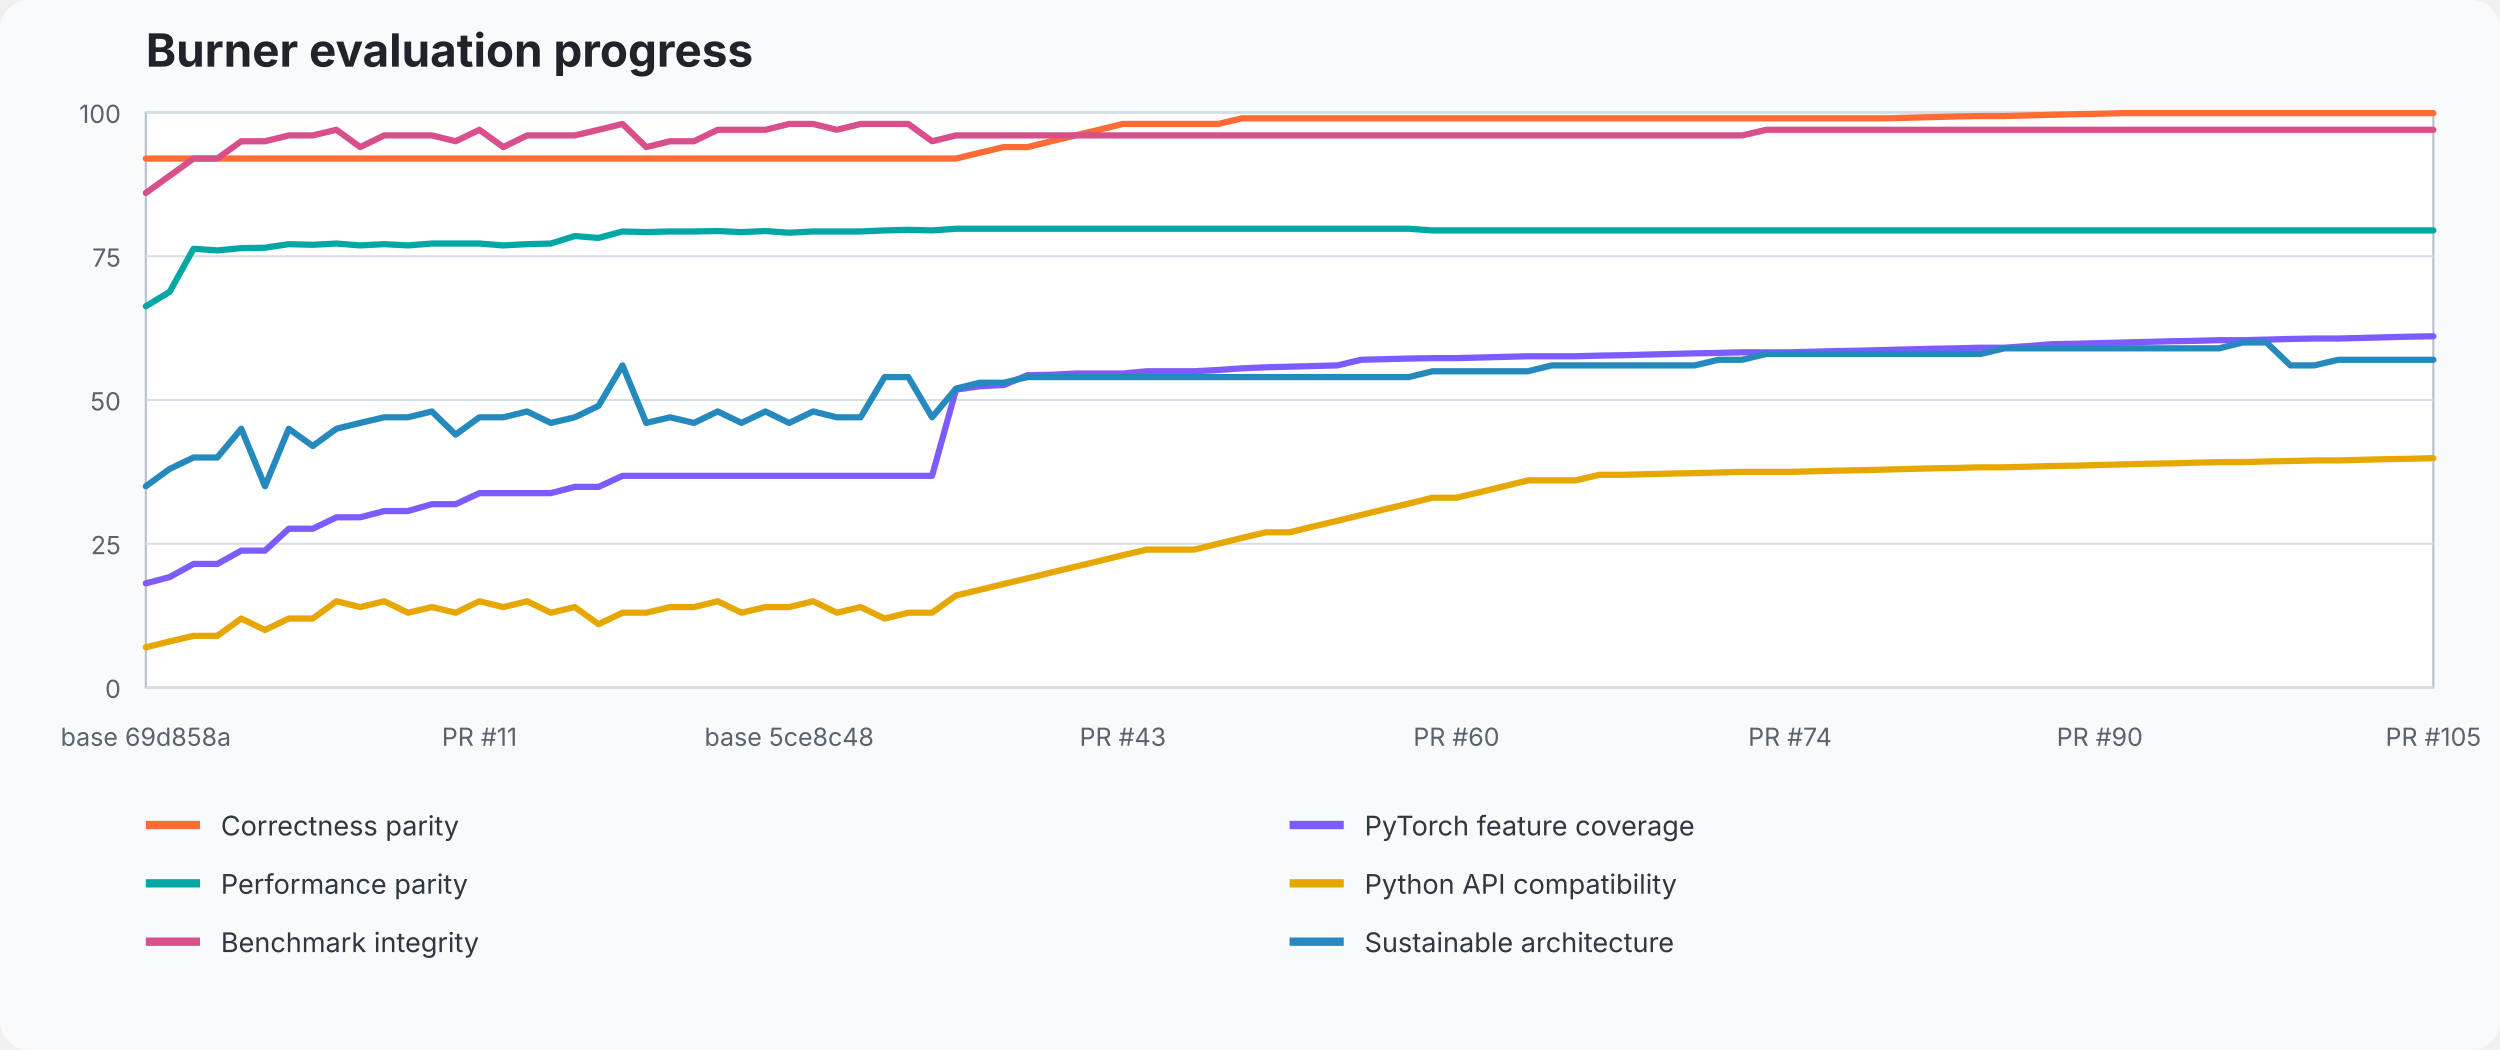
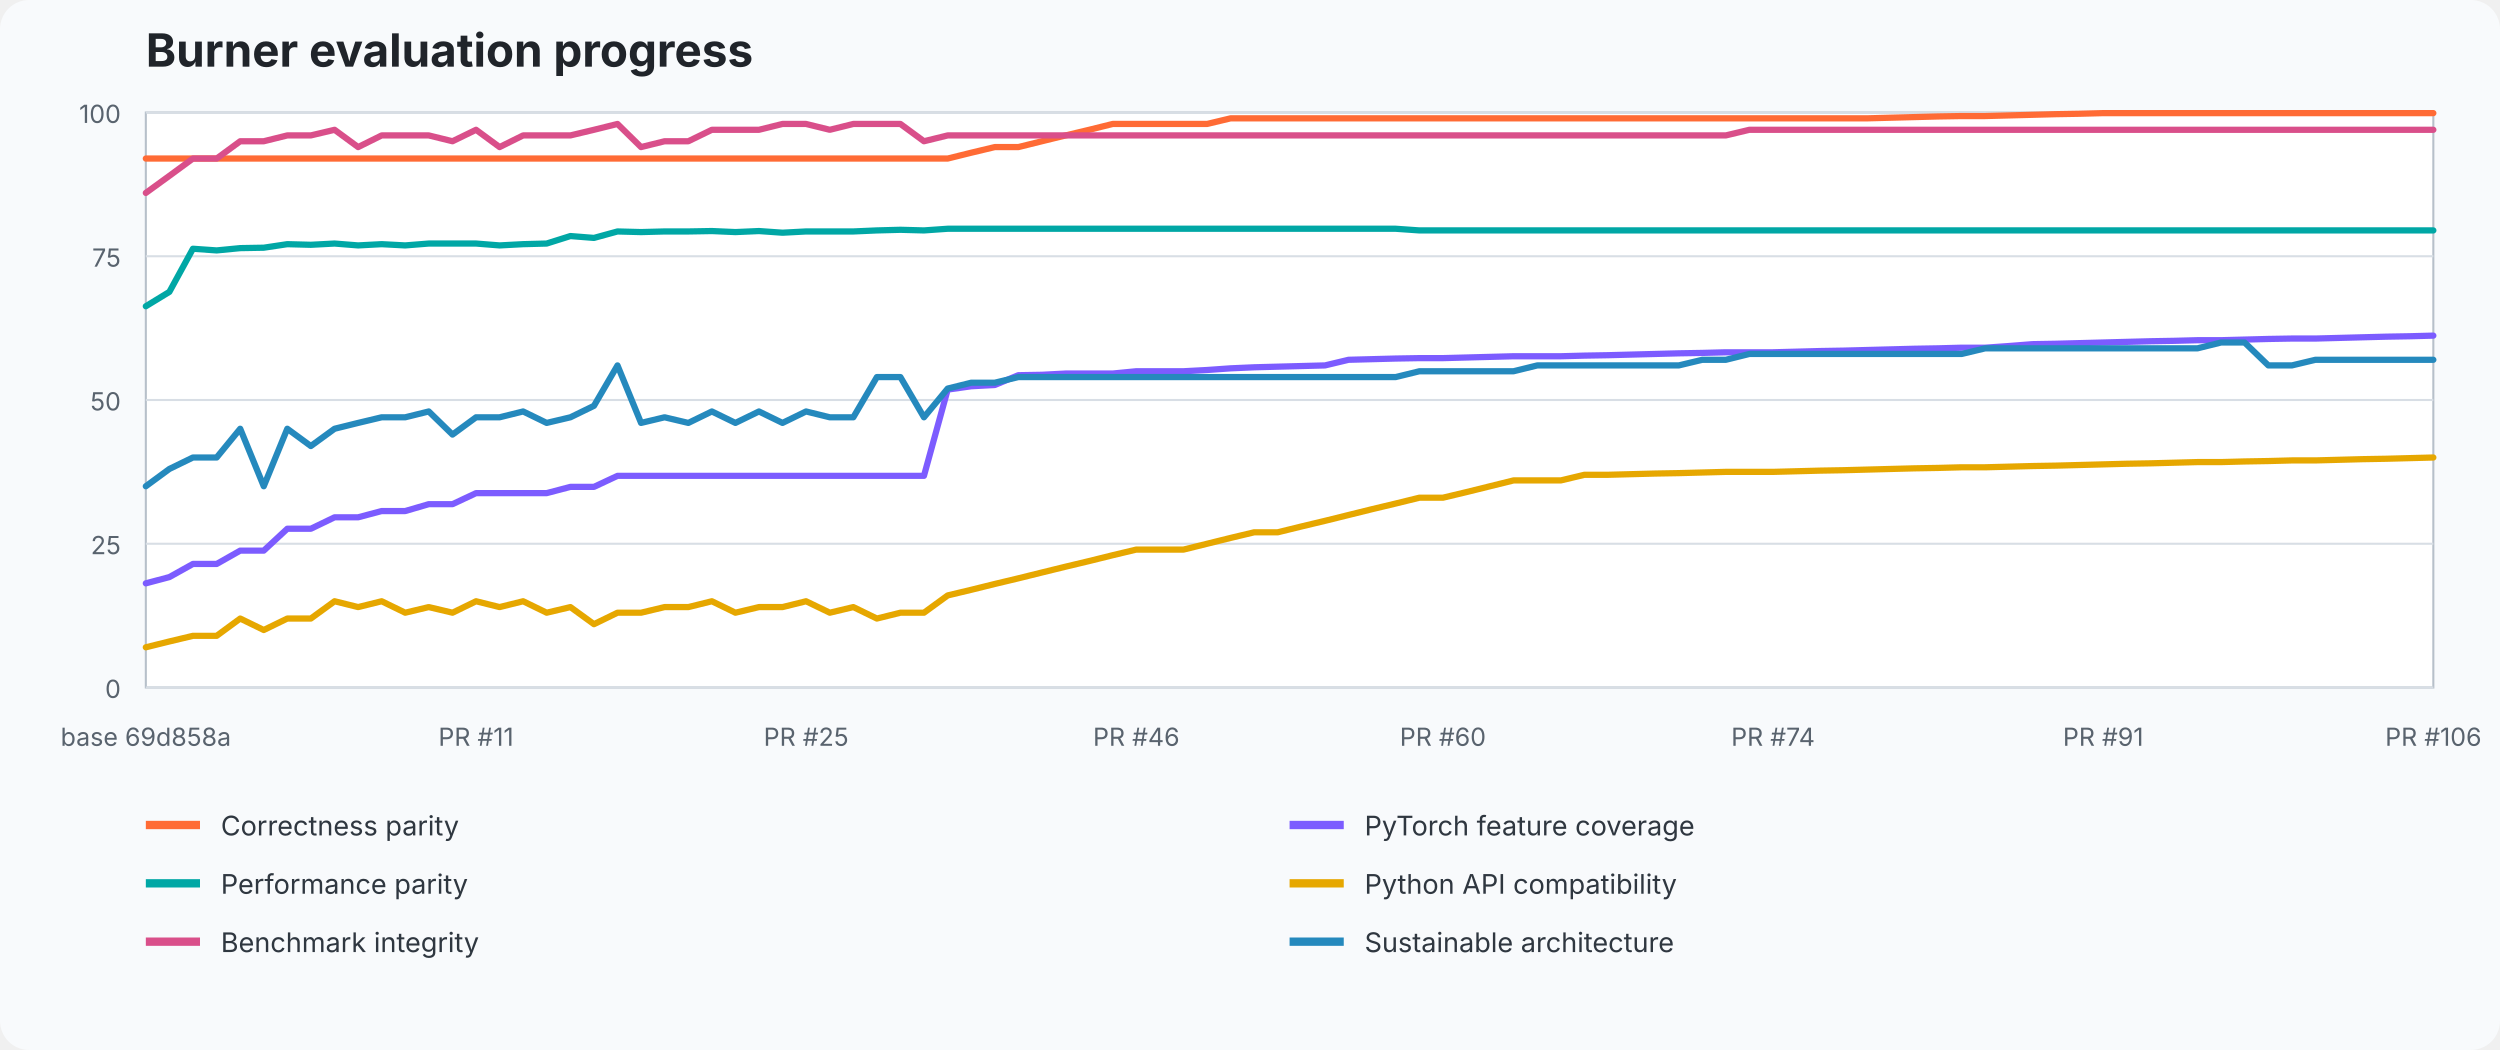
<svg xmlns="http://www.w3.org/2000/svg" width="1200" height="504" viewBox="0 0 1200 504" role="img" aria-labelledby="title desc">
  <style>text{font-family:ui-sans-serif,system-ui,-apple-system,BlinkMacSystemFont,"Segoe UI",sans-serif}.title{font-size:22px;font-weight:700;fill:#20242a}.axis{font-size:12px;fill:#59636e}.legend{font-size:13px;fill:#2f3740}.grid{stroke:#d8dee5;stroke-width:1}.plot{fill:#fff;stroke:#b7c0ca}</style>
  <rect width="100%" height="100%" fill="#f8fafc" rx="14" />
  <text x="70" y="32" class="title">Burner evaluation progress</text>
  <rect x="70" y="54" width="1098" height="276" class="plot" />
  <line x1="70" y1="330" x2="1168" y2="330" class="grid" />
  <text x="58" y="335" text-anchor="end" class="axis">0</text>
  <line x1="70" y1="261" x2="1168" y2="261" class="grid" />
  <text x="58" y="266" text-anchor="end" class="axis">25</text>
  <line x1="70" y1="192" x2="1168" y2="192" class="grid" />
  <text x="58" y="197" text-anchor="end" class="axis">50</text>
  <line x1="70" y1="123" x2="1168" y2="123" class="grid" />
  <text x="58" y="128" text-anchor="end" class="axis">75</text>
  <line x1="70" y1="54" x2="1168" y2="54" class="grid" />
  <text x="58" y="59" text-anchor="end" class="axis">100</text>
-   <polyline points="70.0,76.1 81.4,76.1 92.9,76.1 104.3,76.1 115.8,76.1 127.2,76.1 138.6,76.1 150.1,76.1 161.5,76.1 172.9,76.1 184.4,76.1 195.8,76.1 207.3,76.1 218.7,76.1 230.1,76.1 241.6,76.1 253.0,76.1 264.4,76.1 275.9,76.1 287.3,76.1 298.8,76.1 310.2,76.1 321.6,76.1 333.1,76.1 344.5,76.1 355.9,76.1 367.4,76.1 378.8,76.1 390.3,76.1 401.7,76.1 413.1,76.1 424.6,76.1 436.0,76.1 447.4,76.1 458.9,76.1 470.3,73.3 481.8,70.6 493.2,70.6 504.6,67.8 516.1,65.0 527.5,62.3 538.9,59.5 550.4,59.5 561.8,59.5 573.3,59.5 584.7,59.5 596.1,56.8 607.6,56.8 619.0,56.8 630.4,56.8 641.9,56.8 653.3,56.8 664.8,56.8 676.2,56.8 687.6,56.8 699.1,56.8 710.5,56.8 721.9,56.8 733.4,56.8 744.8,56.8 756.3,56.8 767.7,56.8 779.1,56.8 790.6,56.8 802.0,56.8 813.4,56.8 824.9,56.8 836.3,56.8 847.8,56.8 859.2,56.8 870.6,56.8 882.1,56.8 893.5,56.8 904.9,56.8 916.4,56.5 927.8,56.2 939.3,55.9 950.7,55.7 962.1,55.7 973.6,55.4 985.0,55.1 996.4,54.8 1007.9,54.6 1019.3,54.3 1030.8,54.3 1042.2,54.3 1053.6,54.3 1065.1,54.3 1076.5,54.3 1087.9,54.3 1099.4,54.3 1110.8,54.3 1122.3,54.3 1133.7,54.3 1145.1,54.3 1156.6,54.3 1168.0,54.3" fill="none" stroke="#ff6b35" stroke-width="3" stroke-linejoin="round" stroke-linecap="round" />
-   <polyline points="70.0,280.0 81.4,277.0 92.9,270.7 104.3,270.7 115.8,264.3 127.2,264.3 138.6,253.8 150.1,253.8 161.5,248.3 172.9,248.3 184.4,245.3 195.8,245.3 207.3,242.0 218.7,242.0 230.1,236.7 241.6,236.7 253.0,236.7 264.4,236.7 275.9,233.7 287.3,233.7 298.8,228.4 310.2,228.4 321.6,228.4 333.1,228.4 344.5,228.4 355.9,228.4 367.4,228.4 378.8,228.4 390.3,228.4 401.7,228.4 413.1,228.4 424.6,228.4 436.0,228.4 447.4,228.4 458.9,187.0 470.3,185.4 481.8,184.8 493.2,180.1 504.6,179.9 516.1,179.3 527.5,179.3 538.9,179.3 550.4,178.2 561.8,178.2 573.3,178.2 584.7,177.6 596.1,176.8 607.6,176.3 619.0,176.0 630.4,175.7 641.9,175.4 653.3,172.7 664.8,172.4 676.2,172.1 687.6,171.9 699.1,171.9 710.5,171.6 721.9,171.3 733.4,171.0 744.8,171.0 756.3,171.0 767.7,170.7 779.1,170.5 790.6,170.2 802.0,169.9 813.4,169.6 824.9,169.4 836.3,169.1 847.8,169.1 859.2,169.1 870.6,168.8 882.1,168.5 893.5,168.3 904.9,168.0 916.4,167.7 927.8,167.4 939.3,167.2 950.7,166.9 962.1,166.9 973.6,166.1 985.0,165.2 996.4,165.0 1007.9,164.7 1019.3,164.4 1030.8,164.1 1042.2,163.8 1053.6,163.6 1065.1,163.3 1076.5,163.3 1087.9,163.0 1099.4,162.7 1110.8,162.5 1122.3,162.5 1133.7,162.2 1145.1,161.9 1156.6,161.6 1168.0,161.4" fill="none" stroke="#7c5cff" stroke-width="3" stroke-linejoin="round" stroke-linecap="round" />
-   <polyline points="70.0,147.0 81.4,140.1 92.9,119.4 104.3,120.2 115.8,119.1 127.2,118.9 138.6,117.2 150.1,117.5 161.5,116.9 172.9,117.8 184.4,117.2 195.8,117.8 207.3,116.9 218.7,116.9 230.1,116.9 241.6,117.8 253.0,117.2 264.4,116.9 275.9,113.3 287.3,114.2 298.8,111.1 310.2,111.4 321.6,111.1 333.1,111.1 344.5,110.9 355.9,111.4 367.4,110.9 378.8,111.7 390.3,111.1 401.7,111.1 413.1,111.1 424.6,110.6 436.0,110.3 447.4,110.6 458.9,109.8 470.3,109.8 481.8,109.8 493.2,109.8 504.6,109.8 516.1,109.8 527.5,109.8 538.9,109.8 550.4,109.8 561.8,109.8 573.3,109.8 584.7,109.8 596.1,109.8 607.6,109.8 619.0,109.8 630.4,109.8 641.9,109.8 653.3,109.8 664.8,109.8 676.2,109.8 687.6,110.6 699.1,110.6 710.5,110.6 721.9,110.6 733.4,110.6 744.8,110.6 756.3,110.6 767.7,110.6 779.1,110.6 790.6,110.6 802.0,110.6 813.4,110.6 824.9,110.6 836.3,110.6 847.8,110.6 859.2,110.6 870.6,110.6 882.1,110.6 893.5,110.6 904.9,110.6 916.4,110.6 927.8,110.6 939.3,110.6 950.7,110.6 962.1,110.6 973.6,110.6 985.0,110.6 996.4,110.6 1007.9,110.6 1019.3,110.6 1030.8,110.6 1042.2,110.6 1053.6,110.6 1065.1,110.6 1076.5,110.6 1087.9,110.6 1099.4,110.6 1110.8,110.6 1122.3,110.6 1133.7,110.6 1145.1,110.6 1156.6,110.6 1168.0,110.6" fill="none" stroke="#00a7a5" stroke-width="3" stroke-linejoin="round" stroke-linecap="round" />
-   <polyline points="70.0,310.7 81.4,307.9 92.9,305.2 104.3,305.2 115.8,296.9 127.2,302.4 138.6,296.9 150.1,296.9 161.5,288.6 172.9,291.4 184.4,288.6 195.8,294.1 207.3,291.4 218.7,294.1 230.1,288.6 241.6,291.4 253.0,288.6 264.4,294.1 275.9,291.4 287.3,299.6 298.8,294.1 310.2,294.1 321.6,291.4 333.1,291.4 344.5,288.6 355.9,294.1 367.4,291.4 378.8,291.4 390.3,288.6 401.7,294.1 413.1,291.4 424.6,296.9 436.0,294.1 447.4,294.1 458.9,285.8 470.3,283.1 481.8,280.3 493.2,277.6 504.6,274.8 516.1,272.0 527.5,269.3 538.9,266.5 550.4,263.8 561.8,263.8 573.3,263.8 584.7,261.0 596.1,258.2 607.6,255.5 619.0,255.5 630.4,252.7 641.9,250.0 653.3,247.2 664.8,244.4 676.2,241.7 687.6,238.9 699.1,238.9 710.5,236.2 721.9,233.4 733.4,230.6 744.8,230.6 756.3,230.6 767.7,227.9 779.1,227.9 790.6,227.6 802.0,227.3 813.4,227.1 824.9,226.8 836.3,226.5 847.8,226.5 859.2,226.5 870.6,226.2 882.1,225.9 893.5,225.7 904.9,225.4 916.4,225.1 927.8,224.8 939.3,224.6 950.7,224.3 962.1,224.3 973.6,224.0 985.0,223.7 996.4,223.5 1007.9,223.2 1019.3,222.9 1030.8,222.6 1042.2,222.4 1053.6,222.1 1065.1,221.8 1076.5,221.8 1087.9,221.5 1099.4,221.3 1110.8,221.0 1122.3,221.0 1133.7,220.7 1145.1,220.4 1156.6,220.2 1168.0,219.9" fill="none" stroke="#e6a700" stroke-width="3" stroke-linejoin="round" stroke-linecap="round" />
-   <polyline points="70.0,92.6 81.4,84.4 92.9,76.1 104.3,76.1 115.8,67.8 127.2,67.8 138.6,65.0 150.1,65.0 161.5,62.3 172.9,70.6 184.4,65.0 195.8,65.0 207.3,65.0 218.7,67.8 230.1,62.3 241.6,70.6 253.0,65.0 264.4,65.0 275.9,65.0 287.3,62.3 298.8,59.5 310.2,70.6 321.6,67.8 333.1,67.8 344.5,62.3 355.9,62.3 367.4,62.3 378.8,59.5 390.3,59.5 401.7,62.3 413.1,59.5 424.6,59.5 436.0,59.5 447.4,67.8 458.9,65.0 470.3,65.0 481.8,65.0 493.2,65.0 504.6,65.0 516.1,65.0 527.5,65.0 538.9,65.0 550.4,65.0 561.8,65.0 573.3,65.0 584.7,65.0 596.1,65.0 607.6,65.0 619.0,65.0 630.4,65.0 641.9,65.0 653.3,65.0 664.8,65.0 676.2,65.0 687.6,65.0 699.1,65.0 710.5,65.0 721.9,65.0 733.4,65.0 744.8,65.0 756.3,65.0 767.7,65.0 779.1,65.0 790.6,65.0 802.0,65.0 813.4,65.0 824.9,65.0 836.3,65.0 847.8,62.3 859.2,62.3 870.6,62.3 882.1,62.3 893.5,62.3 904.9,62.3 916.4,62.3 927.8,62.3 939.3,62.3 950.7,62.3 962.1,62.3 973.6,62.3 985.0,62.3 996.4,62.3 1007.9,62.3 1019.3,62.3 1030.8,62.3 1042.2,62.3 1053.6,62.3 1065.1,62.3 1076.5,62.3 1087.9,62.3 1099.4,62.3 1110.8,62.3 1122.3,62.3 1133.7,62.3 1145.1,62.3 1156.6,62.3 1168.0,62.3" fill="none" stroke="#d94f8a" stroke-width="3" stroke-linejoin="round" stroke-linecap="round" />
-   <polyline points="70.0,233.4 81.4,225.1 92.9,219.6 104.3,219.6 115.8,205.8 127.2,233.4 138.6,205.8 150.1,214.1 161.5,205.8 172.9,203.0 184.4,200.3 195.8,200.3 207.3,197.5 218.7,208.6 230.1,200.3 241.6,200.3 253.0,197.5 264.4,203.0 275.9,200.3 287.3,194.8 298.8,175.4 310.2,203.0 321.6,200.3 333.1,203.0 344.5,197.5 355.9,203.0 367.4,197.5 378.8,203.0 390.3,197.5 401.7,200.3 413.1,200.3 424.6,181.0 436.0,181.0 447.4,200.3 458.9,186.5 470.3,183.7 481.8,183.7 493.2,181.0 504.6,181.0 516.1,181.0 527.5,181.0 538.9,181.0 550.4,181.0 561.8,181.0 573.3,181.0 584.7,181.0 596.1,181.0 607.6,181.0 619.0,181.0 630.4,181.0 641.9,181.0 653.3,181.0 664.8,181.0 676.2,181.0 687.6,178.2 699.1,178.2 710.5,178.2 721.9,178.2 733.4,178.2 744.8,175.4 756.3,175.4 767.7,175.4 779.1,175.4 790.6,175.4 802.0,175.4 813.4,175.4 824.9,172.7 836.3,172.7 847.8,169.9 859.2,169.9 870.6,169.9 882.1,169.9 893.5,169.9 904.9,169.9 916.4,169.9 927.8,169.9 939.3,169.9 950.7,169.9 962.1,167.2 973.6,167.2 985.0,167.2 996.4,167.2 1007.9,167.2 1019.3,167.2 1030.8,167.2 1042.2,167.2 1053.6,167.2 1065.1,167.2 1076.5,164.4 1087.9,164.4 1099.4,175.4 1110.8,175.4 1122.3,172.7 1133.7,172.7 1145.1,172.7 1156.6,172.7 1168.0,172.7" fill="none" stroke="#2589bd" stroke-width="3" stroke-linejoin="round" stroke-linecap="round" />
+   <polyline points="70.0,76.1 81.3,76.1 92.6,76.1 104.0,76.1 115.3,76.1 126.6,76.1 137.9,76.1 149.2,76.1 160.6,76.1 171.9,76.1 183.2,76.1 194.5,76.1 205.8,76.1 217.2,76.1 228.5,76.1 239.8,76.1 251.1,76.1 262.4,76.1 273.8,76.1 285.1,76.1 296.4,76.1 307.7,76.1 319.0,76.1 330.4,76.1 341.7,76.1 353.0,76.1 364.3,76.1 375.6,76.1 386.9,76.1 398.3,76.1 409.6,76.1 420.9,76.1 432.2,76.1 443.5,76.1 454.9,76.1 466.2,73.3 477.5,70.6 488.8,70.6 500.1,67.8 511.5,65.0 522.8,62.3 534.1,59.5 545.4,59.5 556.7,59.5 568.1,59.5 579.4,59.5 590.7,56.8 602.0,56.8 613.3,56.8 624.7,56.8 636.0,56.8 647.3,56.8 658.6,56.8 669.9,56.8 681.3,56.8 692.6,56.8 703.9,56.8 715.2,56.8 726.5,56.8 737.9,56.8 749.2,56.8 760.5,56.8 771.8,56.8 783.1,56.8 794.5,56.8 805.8,56.8 817.1,56.8 828.4,56.8 839.7,56.8 851.1,56.8 862.4,56.8 873.7,56.8 885.0,56.8 896.3,56.8 907.6,56.5 919.0,56.2 930.3,55.9 941.6,55.7 952.9,55.7 964.2,55.4 975.6,55.1 986.9,54.8 998.2,54.6 1009.5,54.3 1020.8,54.3 1032.2,54.3 1043.5,54.3 1054.8,54.3 1066.1,54.3 1077.4,54.3 1088.8,54.3 1100.1,54.3 1111.4,54.3 1122.7,54.3 1134.0,54.3 1145.4,54.3 1156.7,54.3 1168.0,54.3" fill="none" stroke="#ff6b35" stroke-width="3" stroke-linejoin="round" stroke-linecap="round" />
+   <polyline points="70.0,280.0 81.3,277.0 92.6,270.7 104.0,270.7 115.3,264.3 126.6,264.3 137.9,253.8 149.2,253.8 160.6,248.3 171.9,248.3 183.2,245.3 194.5,245.3 205.8,242.0 217.2,242.0 228.5,236.7 239.8,236.7 251.1,236.7 262.4,236.7 273.8,233.7 285.1,233.7 296.4,228.4 307.7,228.4 319.0,228.4 330.4,228.4 341.7,228.4 353.0,228.4 364.3,228.4 375.6,228.4 386.9,228.4 398.3,228.4 409.6,228.4 420.9,228.4 432.2,228.4 443.5,228.4 454.9,187.0 466.2,185.4 477.5,184.8 488.8,180.1 500.1,179.9 511.5,179.3 522.8,179.3 534.1,179.3 545.4,178.2 556.7,178.2 568.1,178.2 579.4,177.6 590.7,176.8 602.0,176.3 613.3,176.0 624.7,175.7 636.0,175.4 647.3,172.7 658.6,172.4 669.9,172.1 681.3,171.9 692.6,171.9 703.9,171.6 715.2,171.3 726.5,171.0 737.9,171.0 749.2,171.0 760.5,170.7 771.8,170.5 783.1,170.2 794.5,169.9 805.8,169.6 817.1,169.4 828.4,169.1 839.7,169.1 851.1,169.1 862.4,168.8 873.7,168.5 885.0,168.3 896.3,168.0 907.6,167.7 919.0,167.4 930.3,167.2 941.6,166.9 952.9,166.9 964.2,166.1 975.6,165.2 986.9,165.0 998.2,164.7 1009.5,164.4 1020.8,164.1 1032.2,163.8 1043.5,163.6 1054.8,163.3 1066.1,163.3 1077.4,163.0 1088.8,162.7 1100.1,162.5 1111.4,162.5 1122.7,162.2 1134.0,161.9 1145.4,161.6 1156.7,161.4 1168.0,161.1" fill="none" stroke="#7c5cff" stroke-width="3" stroke-linejoin="round" stroke-linecap="round" />
+   <polyline points="70.0,147.0 81.3,140.1 92.6,119.4 104.0,120.2 115.3,119.1 126.6,118.9 137.9,117.2 149.2,117.5 160.6,116.9 171.9,117.8 183.2,117.2 194.5,117.8 205.8,116.9 217.2,116.9 228.5,116.9 239.8,117.8 251.1,117.2 262.4,116.9 273.8,113.3 285.1,114.2 296.4,111.1 307.7,111.4 319.0,111.1 330.4,111.1 341.7,110.9 353.0,111.4 364.3,110.9 375.6,111.7 386.9,111.1 398.3,111.1 409.6,111.1 420.9,110.6 432.2,110.3 443.5,110.6 454.9,109.8 466.2,109.8 477.5,109.8 488.8,109.8 500.1,109.8 511.5,109.8 522.8,109.8 534.1,109.8 545.4,109.8 556.7,109.8 568.1,109.8 579.4,109.8 590.7,109.8 602.0,109.8 613.3,109.8 624.7,109.8 636.0,109.8 647.3,109.8 658.6,109.8 669.9,109.8 681.3,110.6 692.6,110.6 703.9,110.6 715.2,110.6 726.5,110.6 737.9,110.6 749.2,110.6 760.5,110.6 771.8,110.6 783.1,110.6 794.5,110.6 805.8,110.6 817.1,110.6 828.4,110.6 839.7,110.6 851.1,110.6 862.4,110.6 873.7,110.6 885.0,110.6 896.3,110.6 907.6,110.6 919.0,110.6 930.3,110.6 941.6,110.6 952.9,110.6 964.2,110.6 975.6,110.6 986.9,110.6 998.2,110.6 1009.5,110.6 1020.8,110.6 1032.2,110.6 1043.5,110.6 1054.8,110.6 1066.1,110.6 1077.4,110.6 1088.8,110.6 1100.1,110.6 1111.4,110.6 1122.7,110.6 1134.0,110.6 1145.4,110.6 1156.7,110.6 1168.0,110.6" fill="none" stroke="#00a7a5" stroke-width="3" stroke-linejoin="round" stroke-linecap="round" />
+   <polyline points="70.0,310.7 81.3,307.9 92.6,305.2 104.0,305.2 115.3,296.9 126.6,302.4 137.9,296.9 149.2,296.9 160.6,288.6 171.9,291.4 183.2,288.6 194.5,294.1 205.8,291.4 217.2,294.1 228.5,288.6 239.8,291.4 251.1,288.6 262.4,294.1 273.8,291.4 285.1,299.6 296.4,294.1 307.7,294.1 319.0,291.4 330.4,291.4 341.7,288.6 353.0,294.1 364.3,291.4 375.6,291.4 386.9,288.6 398.3,294.1 409.6,291.4 420.9,296.9 432.2,294.1 443.5,294.1 454.9,285.8 466.2,283.1 477.5,280.3 488.8,277.6 500.1,274.8 511.5,272.0 522.8,269.3 534.1,266.5 545.4,263.8 556.7,263.8 568.1,263.8 579.4,261.0 590.7,258.2 602.0,255.5 613.3,255.5 624.7,252.7 636.0,250.0 647.3,247.2 658.6,244.4 669.9,241.7 681.3,238.9 692.6,238.9 703.9,236.2 715.2,233.4 726.5,230.6 737.9,230.6 749.2,230.6 760.5,227.9 771.8,227.9 783.1,227.6 794.5,227.3 805.8,227.1 817.1,226.8 828.4,226.5 839.7,226.5 851.1,226.5 862.4,226.2 873.7,225.9 885.0,225.7 896.3,225.4 907.6,225.1 919.0,224.8 930.3,224.6 941.6,224.3 952.9,224.3 964.2,224.0 975.6,223.7 986.9,223.5 998.2,223.2 1009.5,222.9 1020.8,222.6 1032.2,222.4 1043.5,222.1 1054.8,221.8 1066.1,221.8 1077.4,221.5 1088.8,221.3 1100.1,221.0 1111.4,221.0 1122.7,220.7 1134.0,220.4 1145.4,220.2 1156.7,219.9 1168.0,219.6" fill="none" stroke="#e6a700" stroke-width="3" stroke-linejoin="round" stroke-linecap="round" />
+   <polyline points="70.0,92.6 81.3,84.4 92.6,76.1 104.0,76.1 115.3,67.8 126.6,67.8 137.9,65.0 149.2,65.0 160.6,62.3 171.9,70.6 183.2,65.0 194.5,65.0 205.8,65.0 217.2,67.8 228.5,62.3 239.8,70.6 251.1,65.0 262.4,65.0 273.8,65.0 285.1,62.3 296.4,59.5 307.7,70.6 319.0,67.8 330.4,67.8 341.7,62.3 353.0,62.3 364.3,62.3 375.6,59.5 386.9,59.5 398.3,62.3 409.6,59.5 420.9,59.5 432.2,59.5 443.5,67.8 454.9,65.0 466.2,65.0 477.5,65.0 488.8,65.0 500.1,65.0 511.5,65.0 522.8,65.0 534.1,65.0 545.4,65.0 556.7,65.0 568.1,65.0 579.4,65.0 590.7,65.0 602.0,65.0 613.3,65.0 624.7,65.0 636.0,65.0 647.3,65.0 658.6,65.0 669.9,65.0 681.3,65.0 692.6,65.0 703.9,65.0 715.2,65.0 726.5,65.0 737.9,65.0 749.2,65.0 760.5,65.0 771.8,65.0 783.1,65.0 794.5,65.0 805.8,65.0 817.1,65.0 828.4,65.0 839.7,62.3 851.1,62.3 862.4,62.3 873.7,62.3 885.0,62.3 896.3,62.3 907.6,62.3 919.0,62.3 930.3,62.3 941.6,62.3 952.9,62.3 964.2,62.3 975.6,62.3 986.9,62.3 998.2,62.3 1009.5,62.3 1020.8,62.3 1032.2,62.3 1043.5,62.3 1054.8,62.3 1066.1,62.3 1077.4,62.3 1088.8,62.3 1100.1,62.3 1111.4,62.3 1122.7,62.3 1134.0,62.3 1145.4,62.3 1156.7,62.3 1168.0,62.3" fill="none" stroke="#d94f8a" stroke-width="3" stroke-linejoin="round" stroke-linecap="round" />
+   <polyline points="70.0,233.4 81.3,225.1 92.6,219.6 104.0,219.6 115.3,205.8 126.6,233.4 137.9,205.8 149.2,214.1 160.6,205.8 171.9,203.0 183.2,200.3 194.5,200.3 205.8,197.5 217.2,208.6 228.5,200.3 239.8,200.3 251.1,197.5 262.4,203.0 273.8,200.3 285.1,194.8 296.4,175.4 307.7,203.0 319.0,200.3 330.4,203.0 341.7,197.5 353.0,203.0 364.3,197.5 375.6,203.0 386.9,197.5 398.3,200.3 409.6,200.3 420.9,181.0 432.2,181.0 443.5,200.3 454.9,186.5 466.2,183.7 477.5,183.7 488.8,181.0 500.1,181.0 511.5,181.0 522.8,181.0 534.1,181.0 545.4,181.0 556.7,181.0 568.1,181.0 579.4,181.0 590.7,181.0 602.0,181.0 613.3,181.0 624.7,181.0 636.0,181.0 647.3,181.0 658.6,181.0 669.9,181.0 681.3,178.2 692.6,178.2 703.9,178.2 715.2,178.2 726.5,178.2 737.9,175.4 749.2,175.4 760.5,175.4 771.8,175.4 783.1,175.4 794.5,175.4 805.8,175.4 817.1,172.7 828.4,172.7 839.7,169.9 851.1,169.9 862.4,169.9 873.7,169.9 885.0,169.9 896.3,169.9 907.6,169.9 919.0,169.9 930.3,169.9 941.6,169.9 952.9,167.2 964.2,167.2 975.6,167.2 986.9,167.2 998.2,167.2 1009.5,167.2 1020.8,167.2 1032.2,167.2 1043.5,167.2 1054.8,167.2 1066.1,164.4 1077.4,164.4 1088.8,175.4 1100.1,175.4 1111.4,172.7 1122.7,172.7 1134.0,172.7 1145.4,172.7 1156.7,172.7 1168.0,172.7" fill="none" stroke="#2589bd" stroke-width="3" stroke-linejoin="round" stroke-linecap="round" />
  <text x="70" y="358" text-anchor="middle" class="axis">base 69d858a</text>
-   <text x="230.125" y="358" text-anchor="middle" class="axis">PR #11</text>
-   <text x="378.812" y="358" text-anchor="middle" class="axis">base 5ce8c48</text>
-   <text x="538.938" y="358" text-anchor="middle" class="axis">PR #43</text>
-   <text x="699.062" y="358" text-anchor="middle" class="axis">PR #60</text>
-   <text x="859.188" y="358" text-anchor="middle" class="axis">PR #74</text>
-   <text x="1007.875" y="358" text-anchor="middle" class="axis">PR #90</text>
-   <text x="1168" y="358" text-anchor="middle" class="axis">PR #105</text>
+   <text x="228.474" y="358" text-anchor="middle" class="axis">PR #11</text>
+   <text x="386.948" y="358" text-anchor="middle" class="axis">PR #25</text>
+   <text x="545.423" y="358" text-anchor="middle" class="axis">PR #46</text>
+   <text x="692.577" y="358" text-anchor="middle" class="axis">PR #60</text>
+   <text x="851.052" y="358" text-anchor="middle" class="axis">PR #74</text>
+   <text x="1009.526" y="358" text-anchor="middle" class="axis">PR #91</text>
+   <text x="1168" y="358" text-anchor="middle" class="axis">PR #106</text>
  <line x1="70" y1="396" x2="96" y2="396" stroke="#ff6b35" stroke-width="4" />
  <text x="106" y="401" class="legend">Correctness parity</text>
  <line x1="619" y1="396" x2="645" y2="396" stroke="#7c5cff" stroke-width="4" />
  <text x="655" y="401" class="legend">PyTorch feature coverage</text>
  <line x1="70" y1="424" x2="96" y2="424" stroke="#00a7a5" stroke-width="4" />
  <text x="106" y="429" class="legend">Performance parity</text>
  <line x1="619" y1="424" x2="645" y2="424" stroke="#e6a700" stroke-width="4" />
  <text x="655" y="429" class="legend">Python API compatibility</text>
  <line x1="70" y1="452" x2="96" y2="452" stroke="#d94f8a" stroke-width="4" />
  <text x="106" y="457" class="legend">Benchmark integrity</text>
  <line x1="619" y1="452" x2="645" y2="452" stroke="#2589bd" stroke-width="4" />
  <text x="655" y="457" class="legend">Sustainable architecture</text>
</svg>
